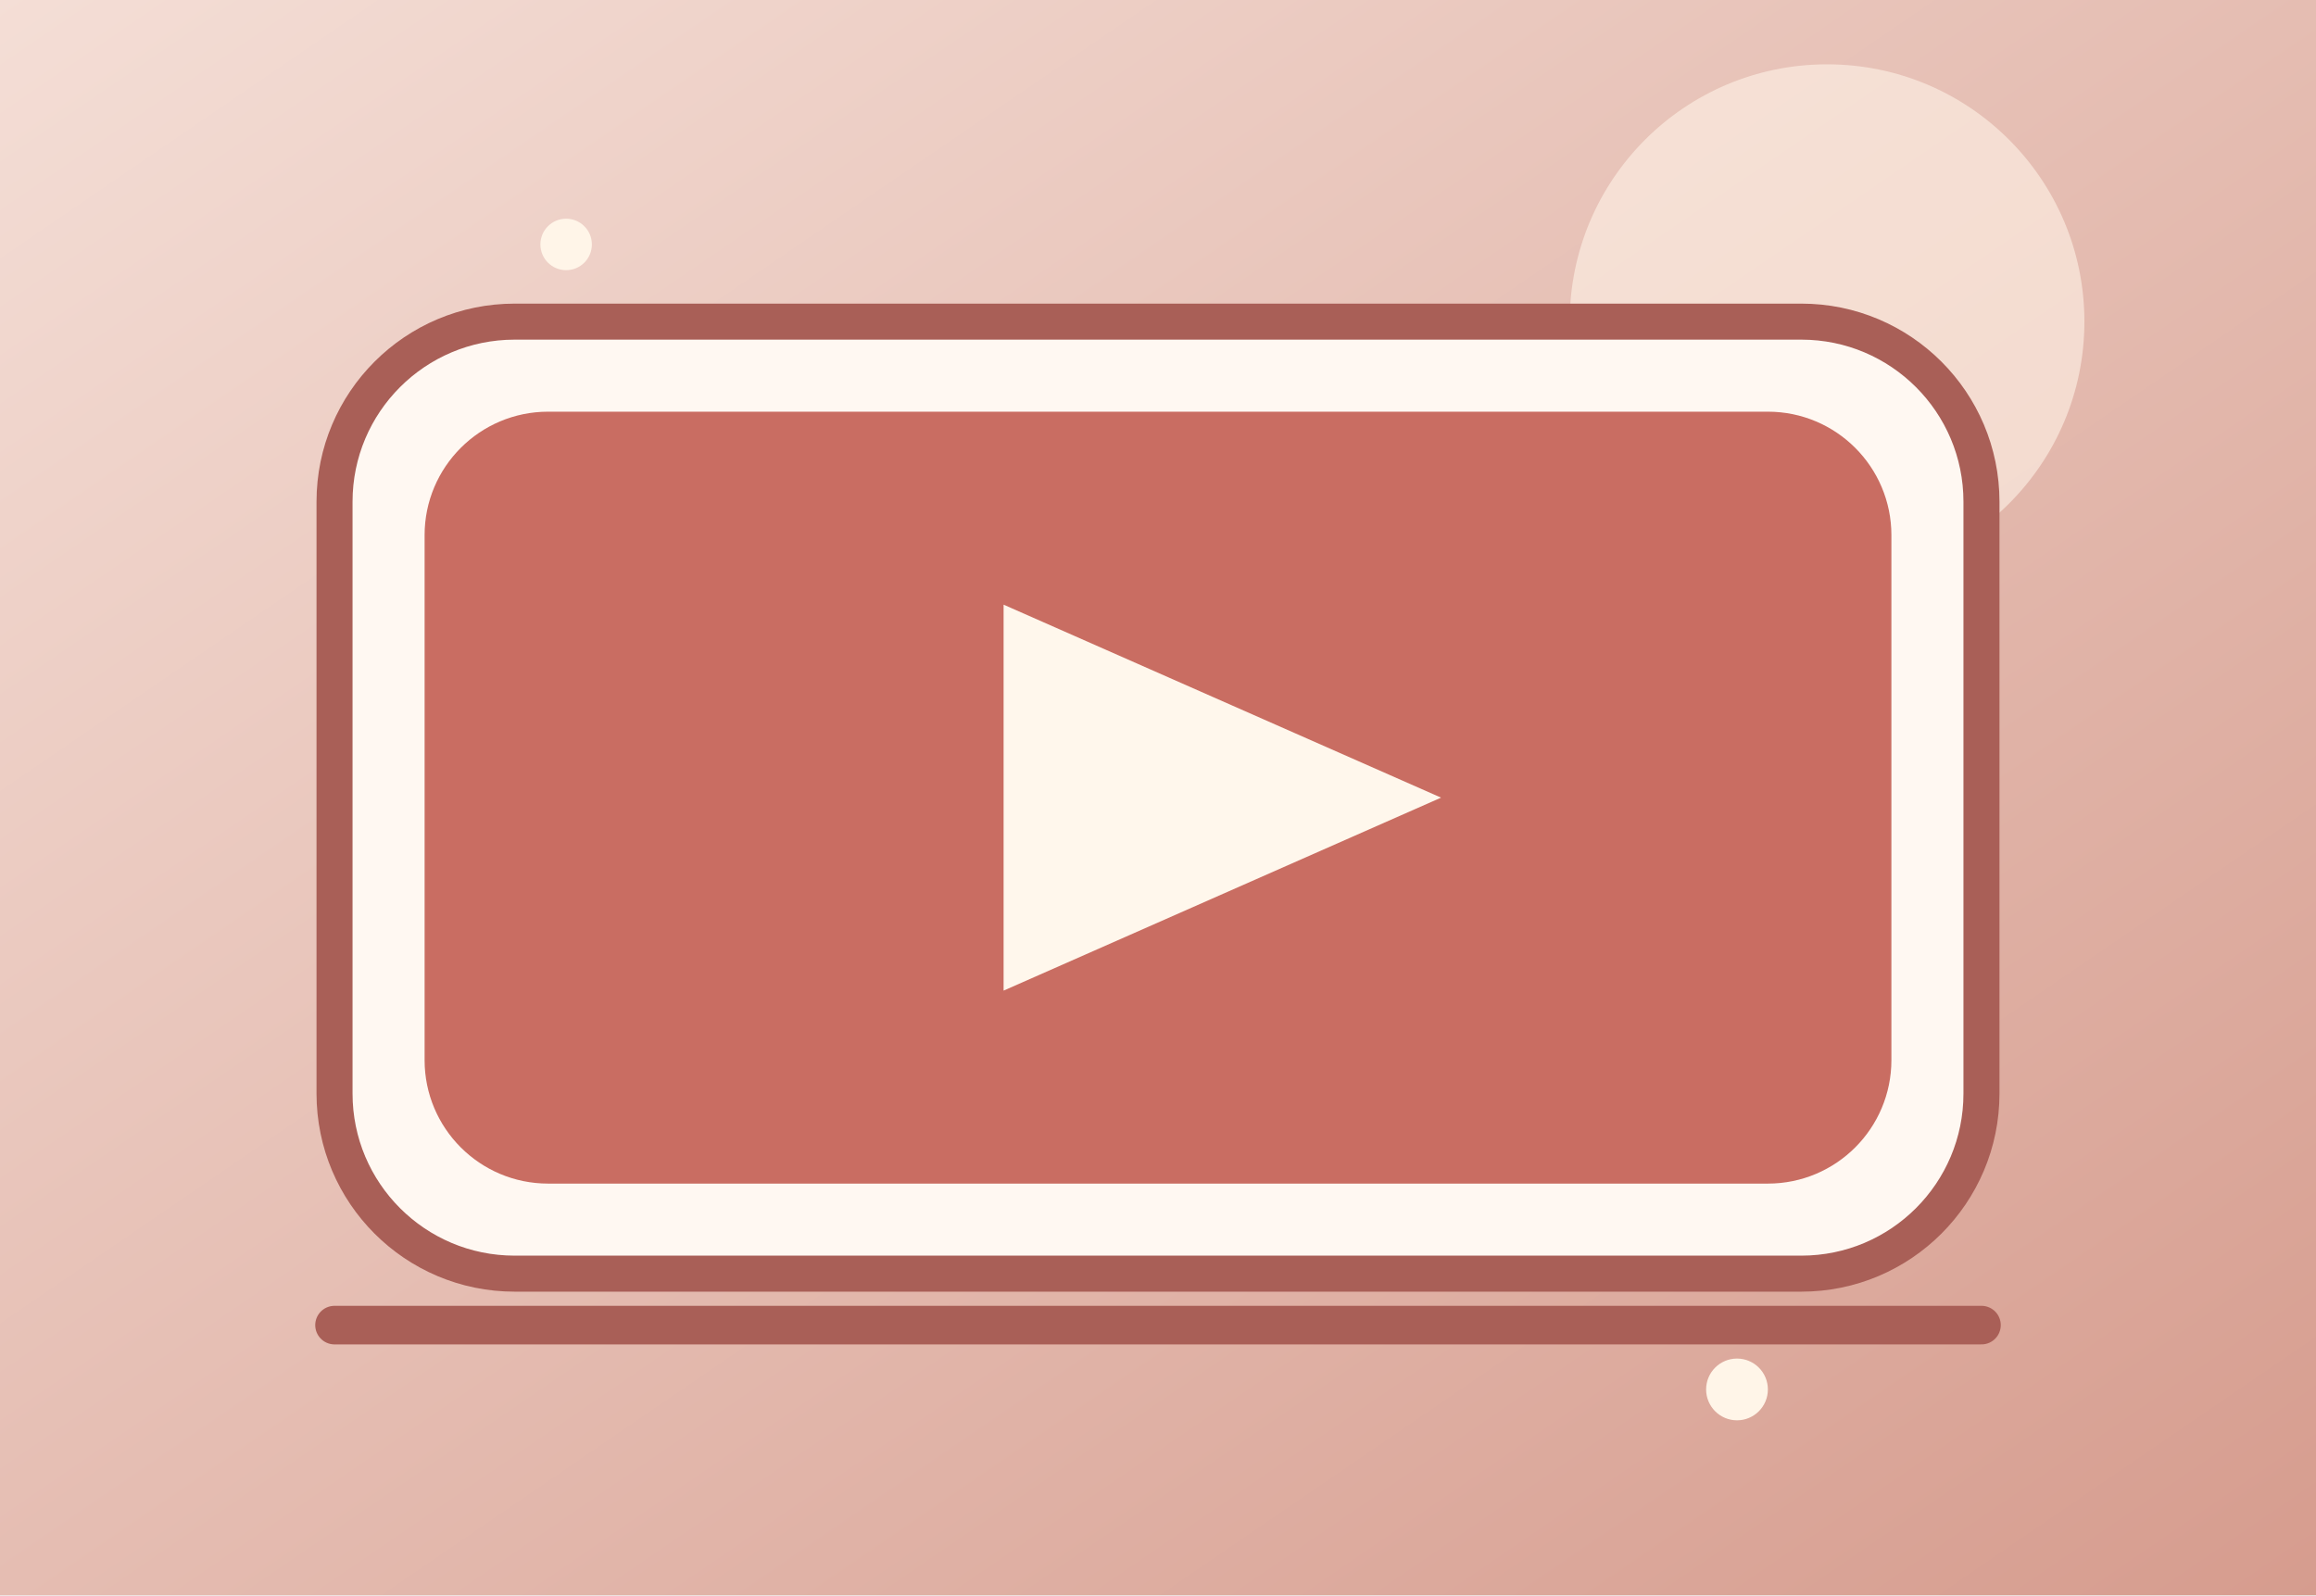
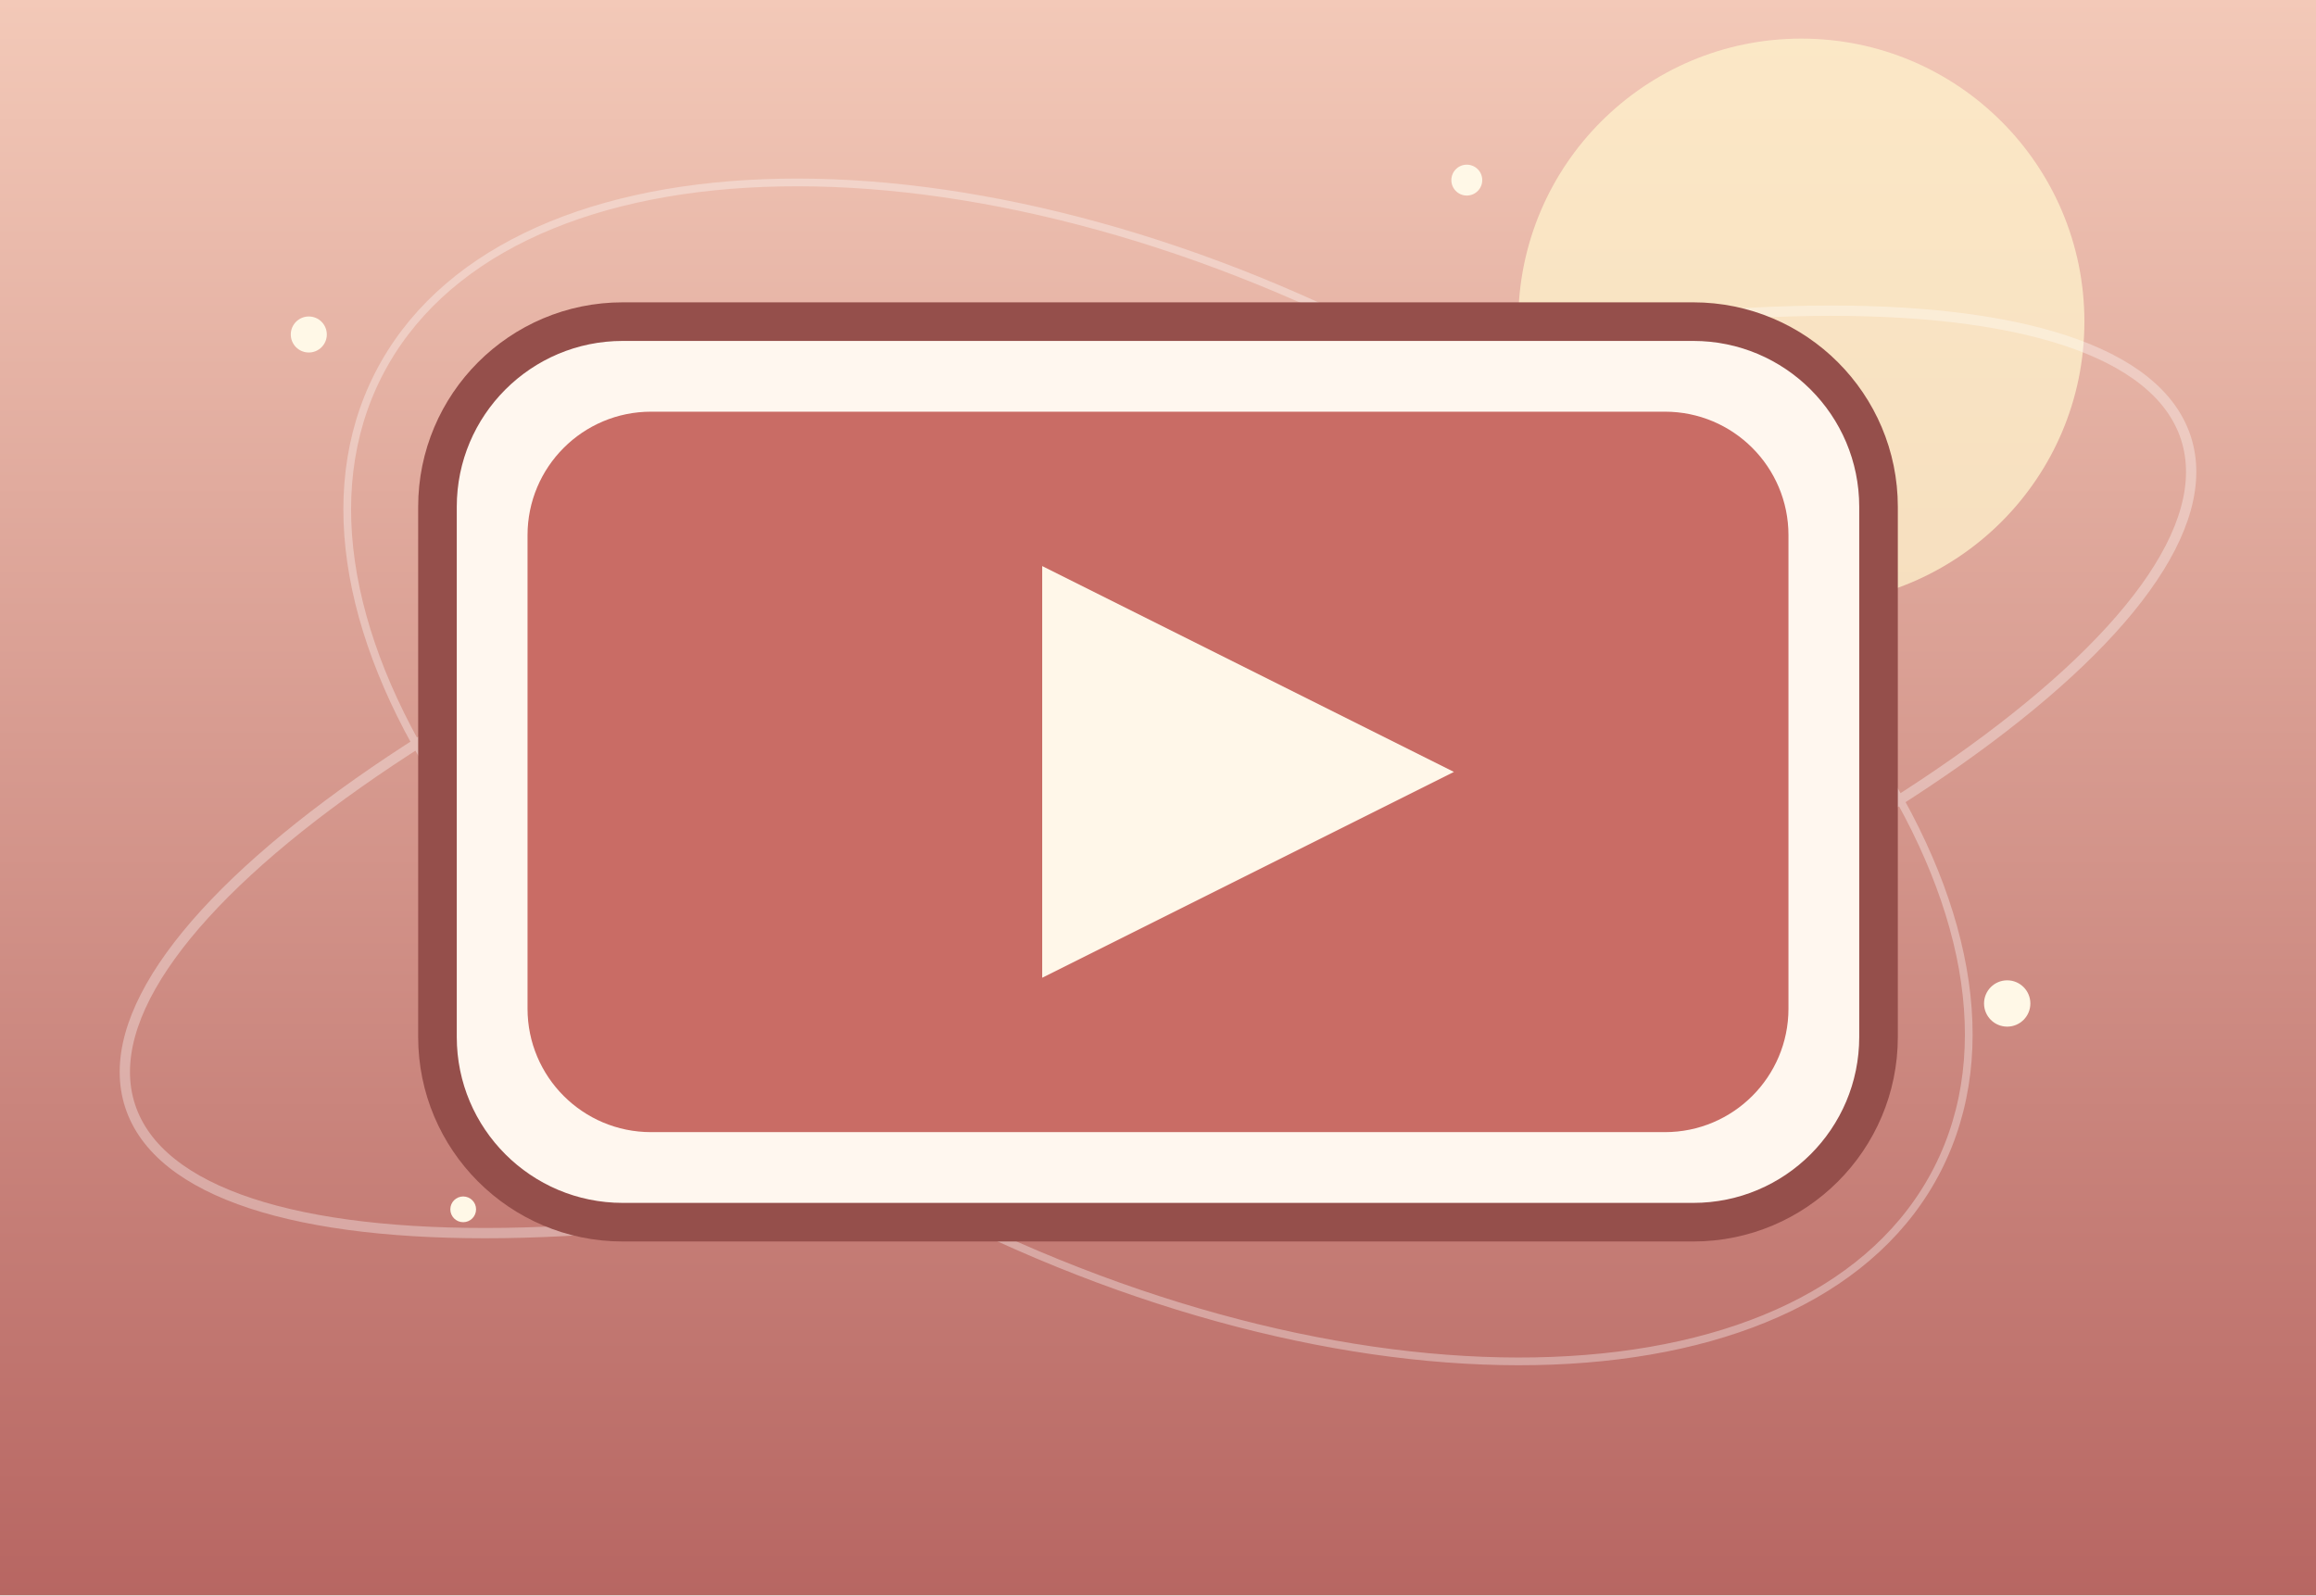
<svg xmlns="http://www.w3.org/2000/svg" viewBox="0 0 900 620">
  <defs>
-     <linearGradient id="g" x2="1" y2="1">
-       <stop stop-color="#f4ded6" />
-       <stop offset="1" stop-color="#d69c8e" />
+     <linearGradient id="sky" x2="0" y2="1">
+       <stop stop-color="#f3c9b8" />
+       <stop offset="1" stop-color="#b76662" />
    </linearGradient>
  </defs>
-   <rect width="900" height="620" fill="url(#g)" />
-   <circle cx="710" cy="125" r="100" fill="#fff4e8" opacity=".6" />
-   <rect x="130" y="125" width="640" height="370" rx="70" fill="#fff8f2" stroke="#a95f57" stroke-width="14" />
-   <rect x="165" y="160" width="570" height="300" rx="48" fill="#c96d62" />
-   <path d="M390 235L560 310 390 385Z" fill="#fff7ec" />
-   <path d="M130 515H770" stroke="#a95f57" stroke-width="15" stroke-linecap="round" />
-   <g fill="#fff5e8">
-     <circle cx="220" cy="95" r="10" />
-     <circle cx="675" cy="540" r="12" />
+   <rect width="900" height="620" fill="url(#sky)" />
+   <circle cx="700" cy="125" r="110" fill="#fff3cc" opacity=".75" />
+   <g fill="none" stroke="#fff" opacity=".34">
+     <ellipse cx="450" cy="300" rx="420" ry="130" transform="rotate(-18 450 300)" stroke-width="4" />
+     <ellipse cx="450" cy="300" rx="340" ry="190" transform="rotate(27 450 300)" stroke-width="3" />
+   </g>
+   <rect x="170" y="125" width="560" height="350" rx="72" fill="#fff7ef" stroke="#954f4b" stroke-width="15" />
+   <rect x="205" y="160" width="490" height="280" rx="48" fill="#c96c65" />
+   <path d="M405 220L565 300 405 380Z" fill="#fff7e9" />
+   <g fill="#fff8e7">
+     <circle cx="120" cy="130" r="7" />
+     <circle cx="780" cy="390" r="9" />
+     <circle cx="180" cy="470" r="5" />
+     <circle cx="570" cy="70" r="6" />
  </g>
</svg>
